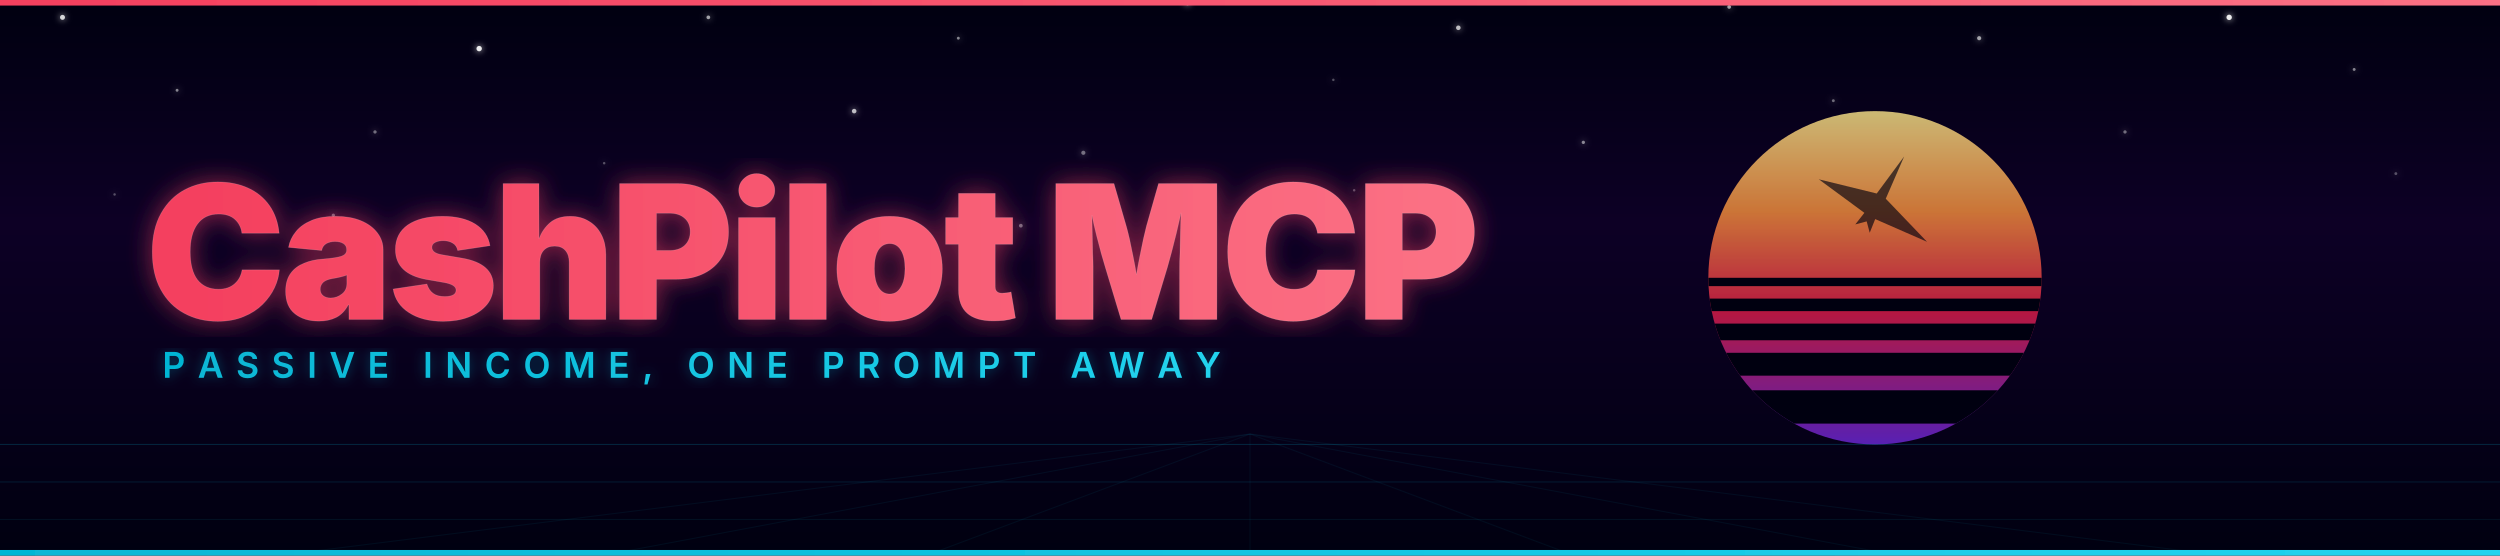
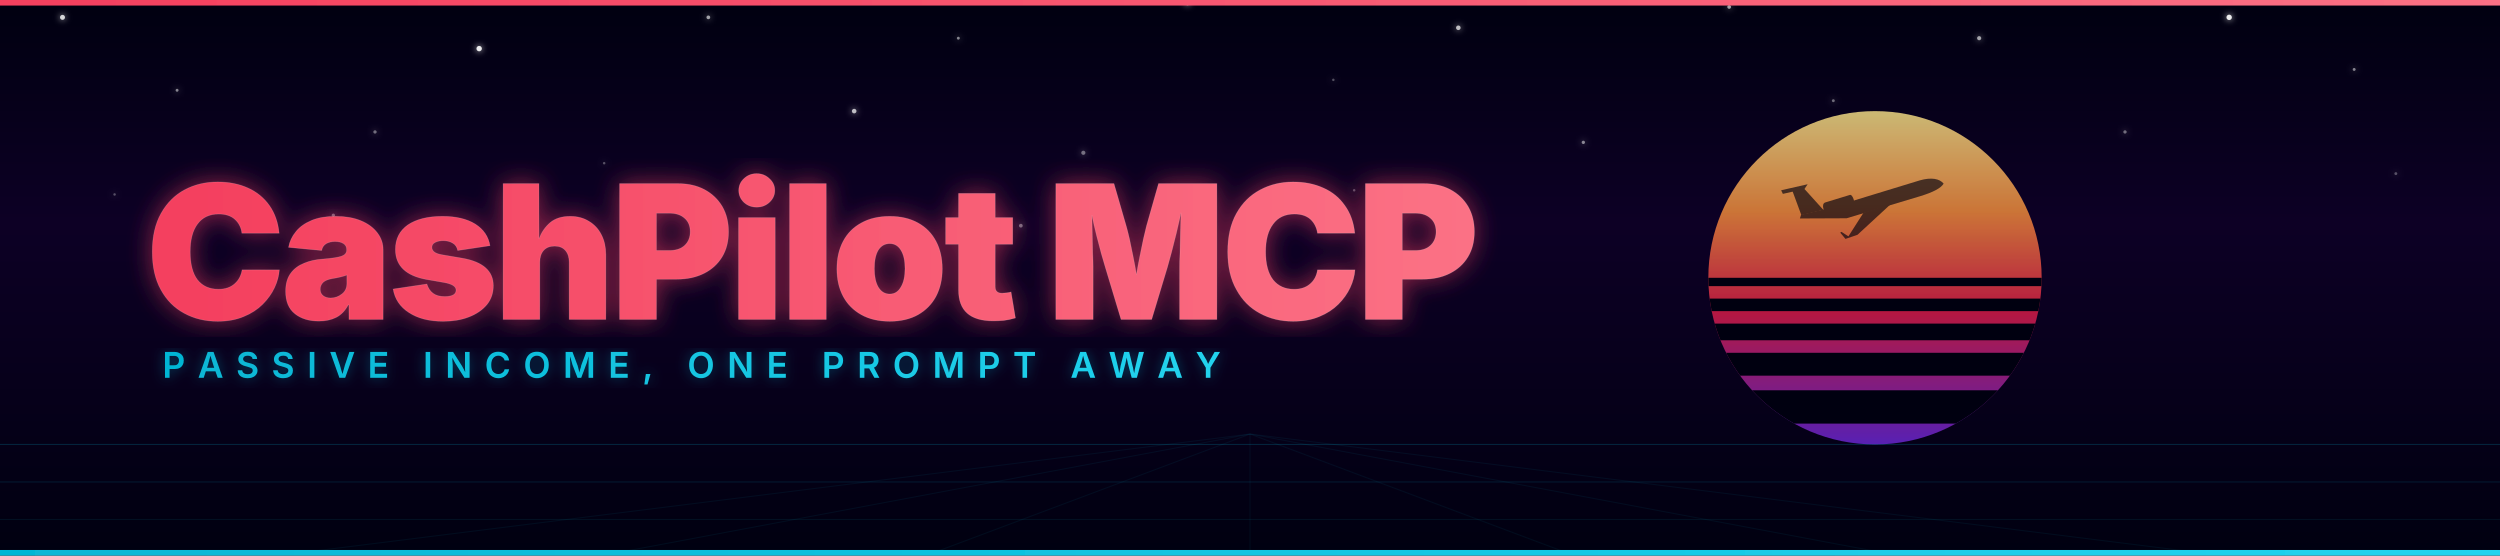
<svg xmlns="http://www.w3.org/2000/svg" viewBox="0 0 900 200" width="900" height="200" role="img" aria-label="CashPilot MCP">
  <defs>
    <linearGradient id="bg" x1="0%" y1="0%" x2="0%" y2="100%">
      <stop offset="0%" stop-color="#000010" />
      <stop offset="40%" stop-color="#0d0025" />
      <stop offset="100%" stop-color="#000010" />
    </linearGradient>
    <linearGradient id="sun" x1="0%" y1="0%" x2="0%" y2="100%">
      <stop offset="0%" stop-color="#fde68a" />
      <stop offset="30%" stop-color="#fb923c" />
      <stop offset="60%" stop-color="#e11d48" />
      <stop offset="100%" stop-color="#6d28d9" />
    </linearGradient>
    <linearGradient id="pk" x1="0%" y1="0%" x2="100%" y2="0%">
      <stop offset="0%" stop-color="#f43f5e" />
      <stop offset="100%" stop-color="#fb7185" />
    </linearGradient>
    <linearGradient id="cy" x1="0%" y1="0%" x2="100%" y2="0%">
      <stop offset="0%" stop-color="#06b6d4" />
      <stop offset="100%" stop-color="#22d3ee" />
    </linearGradient>
    <filter id="pg">
      <feGaussianBlur stdDeviation="6" result="b" />
      <feFlood flood-color="#f43f5e" flood-opacity="0.5" result="c" />
      <feComposite in="c" in2="b" operator="in" result="g" />
      <feMerge>
        <feMergeNode in="g" />
        <feMergeNode in="SourceGraphic" />
      </feMerge>
    </filter>
    <filter id="cg">
      <feGaussianBlur stdDeviation="3" result="b" />
      <feFlood flood-color="#06b6d4" flood-opacity="0.4" result="c" />
      <feComposite in="c" in2="b" operator="in" result="g" />
      <feMerge>
        <feMergeNode in="g" />
        <feMergeNode in="SourceGraphic" />
      </feMerge>
    </filter>
    <filter id="sg">
      <feGaussianBlur stdDeviation="1.5" result="b" />
      <feMerge>
        <feMergeNode in="b" />
        <feMergeNode in="SourceGraphic" />
      </feMerge>
    </filter>
    <clipPath id="sc">
      <circle cx="900" cy="150" r="80" />
    </clipPath>
  </defs>
  <rect width="900" height="200" fill="url(#bg)" />
  <g transform="translate(0,-12.5) scale(0.75)">
    <g fill="#fff" filter="url(#sg)">
      <circle cx="30" cy="25" r="1.2" opacity="0.8" />
      <circle cx="85" cy="60" r="0.7" opacity="0.5" />
      <circle cx="120" cy="15" r="1" opacity="0.7" />
      <circle cx="180" cy="80" r="0.8" opacity="0.4" />
      <circle cx="230" cy="40" r="1.3" opacity="0.9" />
      <circle cx="290" cy="95" r="0.6" opacity="0.3" />
      <circle cx="340" cy="25" r="0.9" opacity="0.6" />
      <circle cx="410" cy="70" r="1.1" opacity="0.7" />
      <circle cx="460" cy="35" r="0.7" opacity="0.5" />
      <circle cx="520" cy="90" r="1" opacity="0.4" />
      <circle cx="570" cy="18" r="1.2" opacity="0.8" />
      <circle cx="640" cy="55" r="0.6" opacity="0.3" />
      <circle cx="700" cy="30" r="1.1" opacity="0.7" />
      <circle cx="760" cy="85" r="0.8" opacity="0.5" />
      <circle cx="830" cy="20" r="0.9" opacity="0.6" />
      <circle cx="880" cy="65" r="0.7" opacity="0.4" />
      <circle cx="950" cy="35" r="1" opacity="0.6" />
      <circle cx="1020" cy="80" r="0.8" opacity="0.4" />
      <circle cx="1070" cy="25" r="1.3" opacity="0.9" />
      <circle cx="1130" cy="50" r="0.7" opacity="0.5" />
      <circle cx="1180" cy="15" r="1" opacity="0.7" />
      <circle cx="55" cy="110" r="0.6" opacity="0.3" />
      <circle cx="160" cy="120" r="0.8" opacity="0.4" />
      <circle cx="310" cy="115" r="0.7" opacity="0.3" />
      <circle cx="490" cy="125" r="0.9" opacity="0.4" />
      <circle cx="650" cy="108" r="0.6" opacity="0.3" />
      <circle cx="1150" cy="100" r="0.7" opacity="0.3" />
    </g>
    <circle cx="900" cy="150" r="80" fill="url(#sun)" opacity="0.8" />
    <g clip-path="url(#sc)">
      <rect x="815" y="150" width="170" height="4" fill="#000010" />
      <rect x="815" y="160" width="170" height="6" fill="#000010" />
      <rect x="815" y="172" width="170" height="8" fill="#000010" />
      <rect x="815" y="186" width="170" height="11" fill="#000010" />
      <rect x="815" y="204" width="170" height="16" fill="#000010" />
-       <g transform="translate(900,116) rotate(30)">
-         <path d="M0,-28 L2.5,-6 L30,2 L3,5 L4,12 L0,8 L-4,12 L-3,5 L-30,2 L-2.5,-6 Z" fill="#000010" opacity="0.65" />
+       <g id="plane" transform="translate(899,114) rotate(-17) scale(0.95)" fill="#000010" opacity="0.65">
+         <path d="M37,1.2 C35.8,-1.8 32,-3.8 26,-3.9 L-22,-3.9 L-36.5,-4.8 L-37.6,-3.2 L-15,3.6 L24,3.8 C30.5,3.8 35,3 37,1.2 Z" />
+         <path d="M-25,-3.9 L-31.8,-18.4 L-37.2,-18.6 L-36.4,-4.6 Z" />
+         <path d="M-28.8,-18.6 L-42.5,-19.6 L-42.2,-17.6 L-31,-16.8 Z" />
+         <path d="M-10,-7.2 L-23,-7.2 C-25.4,-7.2 -25.4,-1.8 -23,-1.8 L-10,-1.8 C-8.4,-1.8 -8.4,-7.2 -10,-7.2 Z" />
+         <path d="M9,3 L-6,3.4 L-16.8,12.6 L-19.5,9.4 L-20.2,9.6 L-18.6,13.4 L-12.2,13.2 Z" />
      </g>
    </g>
    <g stroke="#06b6d4" stroke-width="0.5">
      <line x1="0" y1="230" x2="1200" y2="230" opacity="0.2" />
      <line x1="0" y1="248" x2="1200" y2="248" opacity="0.14" />
      <line x1="0" y1="266" x2="1200" y2="266" opacity="0.09" />
      <line x1="0" y1="284" x2="1200" y2="284" opacity="0.05" />
      <line x1="600" y1="225" x2="0" y2="300" opacity="0.07" />
      <line x1="600" y1="225" x2="200" y2="300" opacity="0.07" />
      <line x1="600" y1="225" x2="400" y2="300" opacity="0.07" />
      <line x1="600" y1="225" x2="600" y2="300" opacity="0.07" />
      <line x1="600" y1="225" x2="800" y2="300" opacity="0.07" />
      <line x1="600" y1="225" x2="1000" y2="300" opacity="0.07" />
      <line x1="600" y1="225" x2="1200" y2="300" opacity="0.07" />
    </g>
    <path id="ttl" d="M104.5 170.9Q95.5 170.9 88.4 167Q81.3 163.2 77.2 155.7Q73.1 148.3 73.1 137.5Q73.1 126.6 77.3 119.1Q81.5 111.6 88.6 107.8Q95.7 104 104.5 104Q112.6 104 119 106.9Q125.3 109.7 129.3 115.3Q133.2 120.8 134 128.6H116.1Q115.6 124.5 112.7 121.9Q109.9 119.4 105 119.4Q98.3 119.4 94.8 124.2Q91.3 128.9 91.3 137.5Q91.3 146.4 94.8 151Q98.4 155.5 104.9 155.5Q109.7 155.5 112.6 152.9Q115.5 150.4 116.2 146.2H134.1Q133.8 150.4 131.8 154.7Q129.8 159 126.1 162.7Q122.4 166.4 117 168.6Q111.6 170.9 104.5 170.9ZM153.1 170.8Q146 170.8 141.6 167.3Q137.1 163.8 137.1 156.5Q137.1 151.2 139.5 147.9Q141.9 144.6 146 143Q150 141.3 155.1 141Q161.2 140.5 163.8 139.7Q166.4 138.8 166.4 136.7V136.5Q166.4 134.6 164.9 133.6Q163.4 132.6 160.8 132.6Q158.4 132.6 156.6 133.6Q154.8 134.7 154.4 136.9L138.5 135.4Q139.2 131.3 142 127.9Q144.7 124.5 149.5 122.5Q154.2 120.5 161.1 120.5Q168.1 120.5 173.2 122.6Q178.3 124.7 181.1 128.4Q183.9 132 183.9 136.5V170H167.5V163.1H167.1Q164.9 167.2 161.4 169Q157.8 170.8 153.1 170.8ZM158.7 159.7Q161.7 159.7 164.1 157.8Q166.5 156 166.5 152.7V148.7Q163.8 149.7 159.5 150.4Q156.5 150.9 155.1 152.2Q153.7 153.6 153.7 155.5Q153.7 157.5 155.1 158.6Q156.5 159.7 158.7 159.7ZM212.7 170.9Q202.7 170.9 196.3 166.7Q189.9 162.6 188.7 155.4L204.9 153Q205.8 155.9 207.8 157.4Q209.8 159 213.5 159Q218.9 159 218.9 155.9Q218.9 153.3 213.3 152.3L204.7 150.8Q189.8 148.1 189.8 136.4Q189.8 128.8 195.8 124.6Q201.9 120.5 212.4 120.5Q222.1 120.5 228.1 124.2Q234.1 128 235.2 134.6L219.7 136.9Q219.2 134.4 217.2 133.3Q215.3 132.2 212.7 132.2Q210.5 132.2 208.9 133Q207.3 133.8 207.3 135.4Q207.3 136.5 208.2 137.4Q209.2 138.4 211.9 138.9L221.9 140.6Q236.8 143.2 236.8 153.8Q236.8 159.1 233.7 162.9Q230.5 166.7 225.1 168.8Q219.7 170.9 212.7 170.9ZM259.1 142.5V170H241.5V104.8H258.7V131.3Q260.5 126.6 264.1 123.5Q267.7 120.5 273.7 120.5Q278.9 120.5 282.7 122.9Q286.6 125.2 288.7 129.4Q290.8 133.5 290.8 138.9V170H273.2V142.5Q273.2 138.9 271.3 136.8Q269.5 134.8 266.2 134.8Q262.9 134.8 261 136.8Q259.1 138.9 259.1 142.5ZM297.4 170V104.8H325.5Q332.8 104.8 338.2 107.7Q343.6 110.6 346.7 115.8Q349.7 121 349.7 127.9Q349.7 134.9 346.6 140Q343.5 145.1 337.9 147.9Q332.3 150.7 324.9 150.7H315.1V170ZM315.1 136.9H321.3Q326 136.9 328.6 134.5Q331.3 132 331.3 127.9Q331.3 123.7 328.6 121.4Q326 119 321.3 119H315.1ZM354.5 170V121.1H372.1V170ZM363.2 116.1Q359.6 116.1 357.1 113.8Q354.6 111.4 354.6 108.1Q354.6 104.7 357.1 102.4Q359.6 100 363.2 100Q366.8 100 369.3 102.4Q371.9 104.7 371.9 108.1Q371.9 111.4 369.3 113.8Q366.8 116.1 363.2 116.1ZM396.6 104.8V170H379V104.8ZM427.1 170.9Q419.1 170.9 413.4 167.7Q407.7 164.5 404.7 158.9Q401.7 153.2 401.7 145.7Q401.7 138.2 404.7 132.5Q407.7 126.8 413.4 123.7Q419.1 120.5 427.1 120.5Q435 120.5 440.7 123.7Q446.3 126.8 449.3 132.5Q452.3 138.2 452.3 145.7Q452.3 153.2 449.3 158.9Q446.3 164.5 440.7 167.7Q435 170.9 427.1 170.9ZM427.1 157.8Q430.5 157.8 432.4 154.5Q434.4 151.3 434.4 145.6Q434.4 139.8 432.4 136.7Q430.5 133.6 427.1 133.6Q423.6 133.6 421.6 136.7Q419.7 139.8 419.7 145.6Q419.7 151.3 421.6 154.5Q423.6 157.8 427.1 157.8ZM486.1 121.1V133.9H477.7V154.3Q477.7 157.4 481 157.4Q481.8 157.4 483.3 157.2Q484.8 157 485.3 156.8L487.4 169.3Q484.4 170.2 481.7 170.5Q479 170.7 476.7 170.7Q460.1 170.7 460.1 155.9V133.9H453.9V121.1H460.1V109.5H477.7V121.1ZM506.8 170V104.8H534.7L540.6 125.2Q541.3 127.6 542.2 131.5Q543 135.3 543.9 139.8Q544.8 144.2 545.5 148.5Q546.2 144.2 547.1 139.8Q548 135.3 548.8 131.5Q549.7 127.6 550.3 125.2L556.1 104.8H584.1V170H566.2V144.8Q566.2 142.3 566.4 138Q566.5 133.7 566.6 128.7Q566.8 123.6 566.9 118.8Q565.8 123.8 564.6 128.8Q563.4 133.7 562.3 137.9Q561.2 142.1 560.4 144.8L552.8 170H538.1L530.5 144.8Q529.7 142.3 528.6 138.3Q527.5 134.2 526.3 129.5Q525.1 124.7 524.1 119.9Q524.2 124.6 524.3 129.4Q524.4 134.2 524.5 138.3Q524.7 142.4 524.7 144.8V170ZM620.7 170.9Q611.8 170.9 604.7 167Q597.6 163.2 593.5 155.7Q589.3 148.3 589.3 137.5Q589.3 126.6 593.5 119.1Q597.7 111.6 604.9 107.8Q612 104 620.7 104Q628.9 104 635.2 106.9Q641.6 109.7 645.5 115.3Q649.5 120.8 650.3 128.6H632.4Q631.8 124.5 629 121.9Q626.2 119.4 621.3 119.4Q614.6 119.4 611.1 124.2Q607.5 128.9 607.5 137.5Q607.5 146.4 611.1 151Q614.7 155.5 621.2 155.5Q626 155.5 628.9 152.9Q631.8 150.4 632.4 146.2H650.4Q650.1 150.4 648.1 154.7Q646.1 159 642.4 162.7Q638.7 166.4 633.3 168.6Q627.9 170.9 620.7 170.9ZM655.4 170V104.8H683.5Q690.8 104.8 696.2 107.7Q701.6 110.6 704.7 115.8Q707.7 121 707.7 127.9Q707.7 134.9 704.6 140Q701.5 145.1 695.9 147.9Q690.3 150.7 682.9 150.7H673.1V170ZM673.1 136.9H679.3Q684 136.9 686.6 134.5Q689.3 132 689.3 127.9Q689.3 123.7 686.6 121.4Q684 119 679.3 119H673.1Z" fill="url(#pk)" filter="url(#pg)" />
    <use href="#ttl" fill="none" stroke="#fff" stroke-width="0.3" opacity="0.2" />
    <path d="M79.2 198V185.6H83.8Q85.2 185.6 86.2 186.2Q87.2 186.7 87.7 187.6Q88.2 188.5 88.2 189.7Q88.2 190.9 87.7 191.8Q87.2 192.8 86.2 193.3Q85.2 193.8 83.8 193.8H81.4V198ZM81.4 192H83.5Q84.8 192 85.3 191.4Q85.9 190.7 85.9 189.7Q85.9 188.7 85.3 188.1Q84.8 187.5 83.5 187.5H81.4ZM95.3 198 99.7 185.6H102.5L106.9 198H104.5L103.4 194.9H98.8L97.8 198ZM99.4 193.2H102.8L102.3 191.6Q102 190.7 101.7 189.7Q101.4 188.6 101 187.4Q100.7 188.7 100.4 189.7Q100.1 190.8 99.9 191.6ZM118.9 198.2Q116.7 198.2 115.4 197.2Q114.2 196.2 114.1 194.4H116.3Q116.3 195.3 117.1 195.8Q117.8 196.3 118.9 196.3Q120 196.3 120.7 195.8Q121.3 195.3 121.3 194.5Q121.3 193.8 120.7 193.4Q120.1 193.1 119.1 192.8L117.7 192.4Q116.2 192 115.3 191.2Q114.4 190.4 114.4 189.1Q114.4 188 115 187.2Q115.6 186.4 116.6 185.9Q117.6 185.5 118.9 185.5Q120.3 185.5 121.3 185.9Q122.2 186.4 122.8 187.2Q123.4 188 123.4 189H121.2Q121.2 188.2 120.5 187.8Q119.9 187.4 118.9 187.4Q117.9 187.4 117.3 187.8Q116.7 188.3 116.7 189Q116.7 189.5 117 189.8Q117.3 190.2 117.8 190.4Q118.3 190.6 118.8 190.7L119.9 191Q120.8 191.2 121.7 191.6Q122.5 192 123 192.7Q123.6 193.5 123.6 194.5Q123.6 195.6 123 196.4Q122.4 197.3 121.4 197.7Q120.4 198.2 118.9 198.2ZM135.9 198.2Q133.8 198.2 132.5 197.2Q131.2 196.2 131.1 194.4H133.3Q133.4 195.3 134.1 195.8Q134.9 196.3 135.9 196.3Q137 196.3 137.7 195.8Q138.4 195.3 138.4 194.5Q138.4 193.8 137.8 193.4Q137.2 193.1 136.2 192.8L134.8 192.4Q133.2 192 132.3 191.2Q131.5 190.4 131.5 189.1Q131.5 188 132.1 187.2Q132.7 186.4 133.7 185.9Q134.7 185.5 136 185.5Q137.3 185.5 138.3 185.9Q139.3 186.4 139.9 187.2Q140.4 188 140.5 189H138.3Q138.2 188.2 137.6 187.8Q137 187.4 136 187.4Q134.9 187.4 134.3 187.8Q133.7 188.3 133.7 189Q133.7 189.5 134 189.8Q134.4 190.2 134.8 190.4Q135.3 190.6 135.8 190.7L137 191Q137.9 191.2 138.7 191.6Q139.6 192 140.1 192.7Q140.6 193.5 140.6 194.5Q140.6 195.6 140.1 196.4Q139.5 197.3 138.5 197.7Q137.4 198.2 135.9 198.2ZM150.9 185.6V198H148.7V185.6ZM162.9 198 158.5 185.6H161L163.2 192.1Q163.4 192.9 163.7 193.9Q164 195 164.4 196.2Q165 193.7 165.5 192.1L167.7 185.6H170.1L165.7 198ZM177.7 198V185.6H185.8V187.5H179.9V190.8H185.3V192.7H179.9V196.1H185.8V198ZM206.5 185.6V198H204.3V185.6ZM215 198V185.6H217.5L221.8 192.4Q222.1 193 222.5 193.7Q222.9 194.4 223.3 195.3Q223.2 194.4 223.2 193.6Q223.2 192.7 223.2 192.1V185.6H225.4V198H222.9L219.1 191.9Q218.7 191.4 218.4 190.8Q218.2 190.3 217.8 189.7Q217.5 189.1 217.1 188.3Q217.2 189.5 217.2 190.4Q217.3 191.3 217.3 191.9V198ZM239.2 198.2Q237.6 198.2 236.3 197.4Q235 196.7 234.3 195.2Q233.5 193.8 233.5 191.8Q233.5 189.8 234.3 188.4Q235 187 236.3 186.2Q237.6 185.5 239.2 185.5Q240.5 185.5 241.6 186Q242.8 186.5 243.5 187.4Q244.2 188.4 244.4 189.7H242.2Q242 188.7 241.1 188.1Q240.3 187.4 239.2 187.4Q237.7 187.4 236.7 188.6Q235.8 189.7 235.8 191.8Q235.8 194 236.7 195.1Q237.7 196.2 239.2 196.2Q240.3 196.2 241.1 195.6Q242 195 242.2 193.9H244.4Q244.2 195.1 243.6 196Q242.9 197 241.8 197.6Q240.6 198.2 239.2 198.2ZM257.7 198.2Q256.1 198.2 254.8 197.4Q253.5 196.7 252.8 195.2Q252.1 193.8 252.1 191.8Q252.1 189.8 252.8 188.4Q253.5 187 254.8 186.2Q256.1 185.5 257.7 185.5Q259.4 185.5 260.6 186.2Q261.9 187 262.7 188.4Q263.4 189.8 263.4 191.8Q263.4 193.8 262.7 195.2Q261.9 196.7 260.6 197.4Q259.4 198.2 257.7 198.2ZM257.7 196.2Q259.3 196.2 260.2 195.1Q261.2 193.9 261.2 191.8Q261.2 189.7 260.2 188.6Q259.3 187.4 257.7 187.4Q256.2 187.4 255.2 188.6Q254.3 189.7 254.3 191.8Q254.3 193.9 255.2 195.1Q256.2 196.2 257.7 196.2ZM271.5 198V185.6H274.8L277.2 192Q277.3 192.4 277.5 193Q277.6 193.6 277.8 194.2Q278 194.9 278.1 195.5Q278.3 194.9 278.4 194.2Q278.6 193.6 278.8 193Q278.9 192.4 279 192L281.4 185.6H284.7V198H282.5V191.8Q282.5 191.3 282.5 190.6Q282.5 189.9 282.5 189.2Q282.6 188.4 282.6 187.6Q282.4 188.4 282.1 189.2Q281.9 190 281.7 190.7Q281.5 191.3 281.3 191.8L279 198H277.2L274.8 191.8Q274.7 191.4 274.5 190.7Q274.3 190.1 274.1 189.3Q273.8 188.5 273.6 187.7Q273.6 188.4 273.6 189.2Q273.7 189.9 273.7 190.6Q273.7 191.3 273.7 191.8V198ZM293.2 198V185.6H301.2V187.5H295.4V190.8H300.8V192.7H295.4V196.1H301.3V198ZM309.3 201.2 310 196.2H312.2L310.8 201.2ZM336.5 198.2Q334.9 198.2 333.6 197.4Q332.3 196.7 331.5 195.2Q330.8 193.8 330.8 191.8Q330.8 189.8 331.5 188.4Q332.3 187 333.6 186.2Q334.9 185.5 336.5 185.5Q338.1 185.5 339.4 186.2Q340.7 187 341.4 188.4Q342.2 189.8 342.2 191.8Q342.2 193.8 341.4 195.2Q340.7 196.7 339.4 197.4Q338.1 198.2 336.5 198.2ZM336.5 196.2Q338 196.2 339 195.1Q339.9 193.9 339.9 191.8Q339.9 189.7 339 188.6Q338 187.4 336.5 187.4Q335 187.4 334 188.6Q333 189.7 333 191.8Q333 193.9 334 195.1Q335 196.2 336.5 196.2ZM350.3 198V185.6H352.8L357 192.4Q357.4 193 357.8 193.7Q358.1 194.4 358.6 195.3Q358.5 194.4 358.5 193.6Q358.4 192.7 358.4 192.1V185.6H360.7V198H358.2L354.3 191.9Q354 191.4 353.7 190.8Q353.4 190.3 353.1 189.7Q352.8 189.1 352.4 188.3Q352.4 189.5 352.5 190.4Q352.5 191.3 352.5 191.9V198ZM369.2 198V185.6H377.2V187.5H371.4V190.8H376.8V192.7H371.4V196.1H377.2V198ZM395.7 198V185.6H400.4Q401.8 185.6 402.7 186.2Q403.7 186.7 404.2 187.6Q404.7 188.5 404.7 189.7Q404.7 190.9 404.2 191.8Q403.7 192.8 402.7 193.3Q401.8 193.8 400.3 193.8H398V198ZM398 192H400Q401.3 192 401.9 191.4Q402.5 190.7 402.5 189.7Q402.5 188.7 401.9 188.1Q401.3 187.5 400 187.5H398ZM412.7 198V185.6H417.3Q419.5 185.6 420.6 186.7Q421.7 187.8 421.7 189.6Q421.7 190.8 421.1 191.7Q420.6 192.7 419.5 193.1L422.1 198H419.7L417.2 193.5H414.9V198ZM414.9 191.6H417Q418.3 191.6 418.8 191.1Q419.4 190.6 419.4 189.6Q419.4 188.6 418.8 188Q418.3 187.5 417 187.5H414.9ZM435.1 198.2Q433.5 198.2 432.2 197.4Q430.9 196.7 430.1 195.2Q429.4 193.8 429.4 191.8Q429.4 189.8 430.1 188.4Q430.9 187 432.2 186.2Q433.5 185.5 435.1 185.5Q436.7 185.5 438 186.2Q439.3 187 440 188.4Q440.8 189.8 440.8 191.8Q440.8 193.8 440 195.2Q439.3 196.7 438 197.4Q436.7 198.2 435.1 198.2ZM435.1 196.2Q436.6 196.2 437.6 195.1Q438.5 193.9 438.5 191.8Q438.5 189.7 437.6 188.6Q436.6 187.4 435.1 187.4Q433.6 187.4 432.6 188.6Q431.6 189.7 431.6 191.8Q431.6 193.9 432.6 195.1Q433.6 196.2 435.1 196.2ZM448.9 198V185.6H452.2L454.5 192Q454.7 192.4 454.8 193Q455 193.6 455.2 194.2Q455.3 194.9 455.5 195.5Q455.6 194.9 455.8 194.2Q455.9 193.6 456.1 193Q456.3 192.4 456.4 192L458.7 185.6H462V198H459.8V191.8Q459.8 191.3 459.8 190.6Q459.9 189.9 459.9 189.2Q459.9 188.4 459.9 187.6Q459.7 188.4 459.5 189.2Q459.2 190 459 190.7Q458.8 191.3 458.7 191.8L456.4 198H454.5L452.2 191.8Q452 191.4 451.8 190.7Q451.6 190.1 451.4 189.3Q451.2 188.5 450.9 187.7Q451 188.4 451 189.2Q451 189.9 451 190.6Q451 191.3 451 191.8V198ZM470.5 198V185.6H475.2Q476.6 185.6 477.5 186.2Q478.5 186.7 479 187.6Q479.5 188.5 479.5 189.7Q479.5 190.9 479 191.8Q478.5 192.8 477.5 193.3Q476.6 193.8 475.1 193.8H472.8V198ZM472.8 192H474.8Q476.1 192 476.7 191.4Q477.3 190.7 477.3 189.7Q477.3 188.7 476.7 188.1Q476.1 187.5 474.8 187.5H472.8ZM486.9 187.5V185.6H496.8V187.5H493V198H490.8V187.5ZM514.2 198 518.5 185.6H521.3L525.7 198H523.3L522.2 194.9H517.6L516.6 198ZM518.2 193.2H521.6L521.1 191.6Q520.8 190.7 520.5 189.7Q520.2 188.6 519.9 187.4Q519.5 188.7 519.3 189.7Q519 190.8 518.7 191.6ZM535.9 198 532.5 185.6H534.9L536.5 192.2Q536.7 193.1 536.9 194Q537.1 194.9 537.2 195.8Q537.4 194.9 537.6 194Q537.7 193.1 537.9 192.2L539.6 185.6H542L543.6 192.2Q543.9 193 544 194Q544.2 194.9 544.4 195.8Q544.5 194.9 544.7 194Q544.9 193 545.1 192.2L546.7 185.6H549.1L545.7 198H543.2L541.4 191.2Q541.2 190.5 541.1 189.8Q540.9 189.1 540.8 188.3Q540.7 189 540.5 189.8Q540.4 190.5 540.2 191.2L538.4 198ZM555.9 198 560.2 185.6H563L567.4 198H565L563.9 194.9H559.3L558.3 198ZM559.9 193.2H563.3L562.8 191.6Q562.5 190.7 562.2 189.7Q561.9 188.6 561.6 187.4Q561.3 188.7 561 189.7Q560.7 190.8 560.4 191.6ZM578.8 198V193.2L574.3 185.6H576.8L579.1 189.5Q579.3 190 579.5 190.4Q579.7 190.8 579.9 191.4Q580.1 190.8 580.4 190.4Q580.6 190 580.8 189.5L583 185.6H585.6L581 193.2V198Z" fill="url(#cy)" filter="url(#cg)" />
  </g>
  <rect x="0" y="0" width="900" height="2" fill="url(#pk)" filter="url(#pg)" />
  <rect x="0" y="198" width="900" height="2" fill="url(#cy)" filter="url(#cg)" />
</svg>
